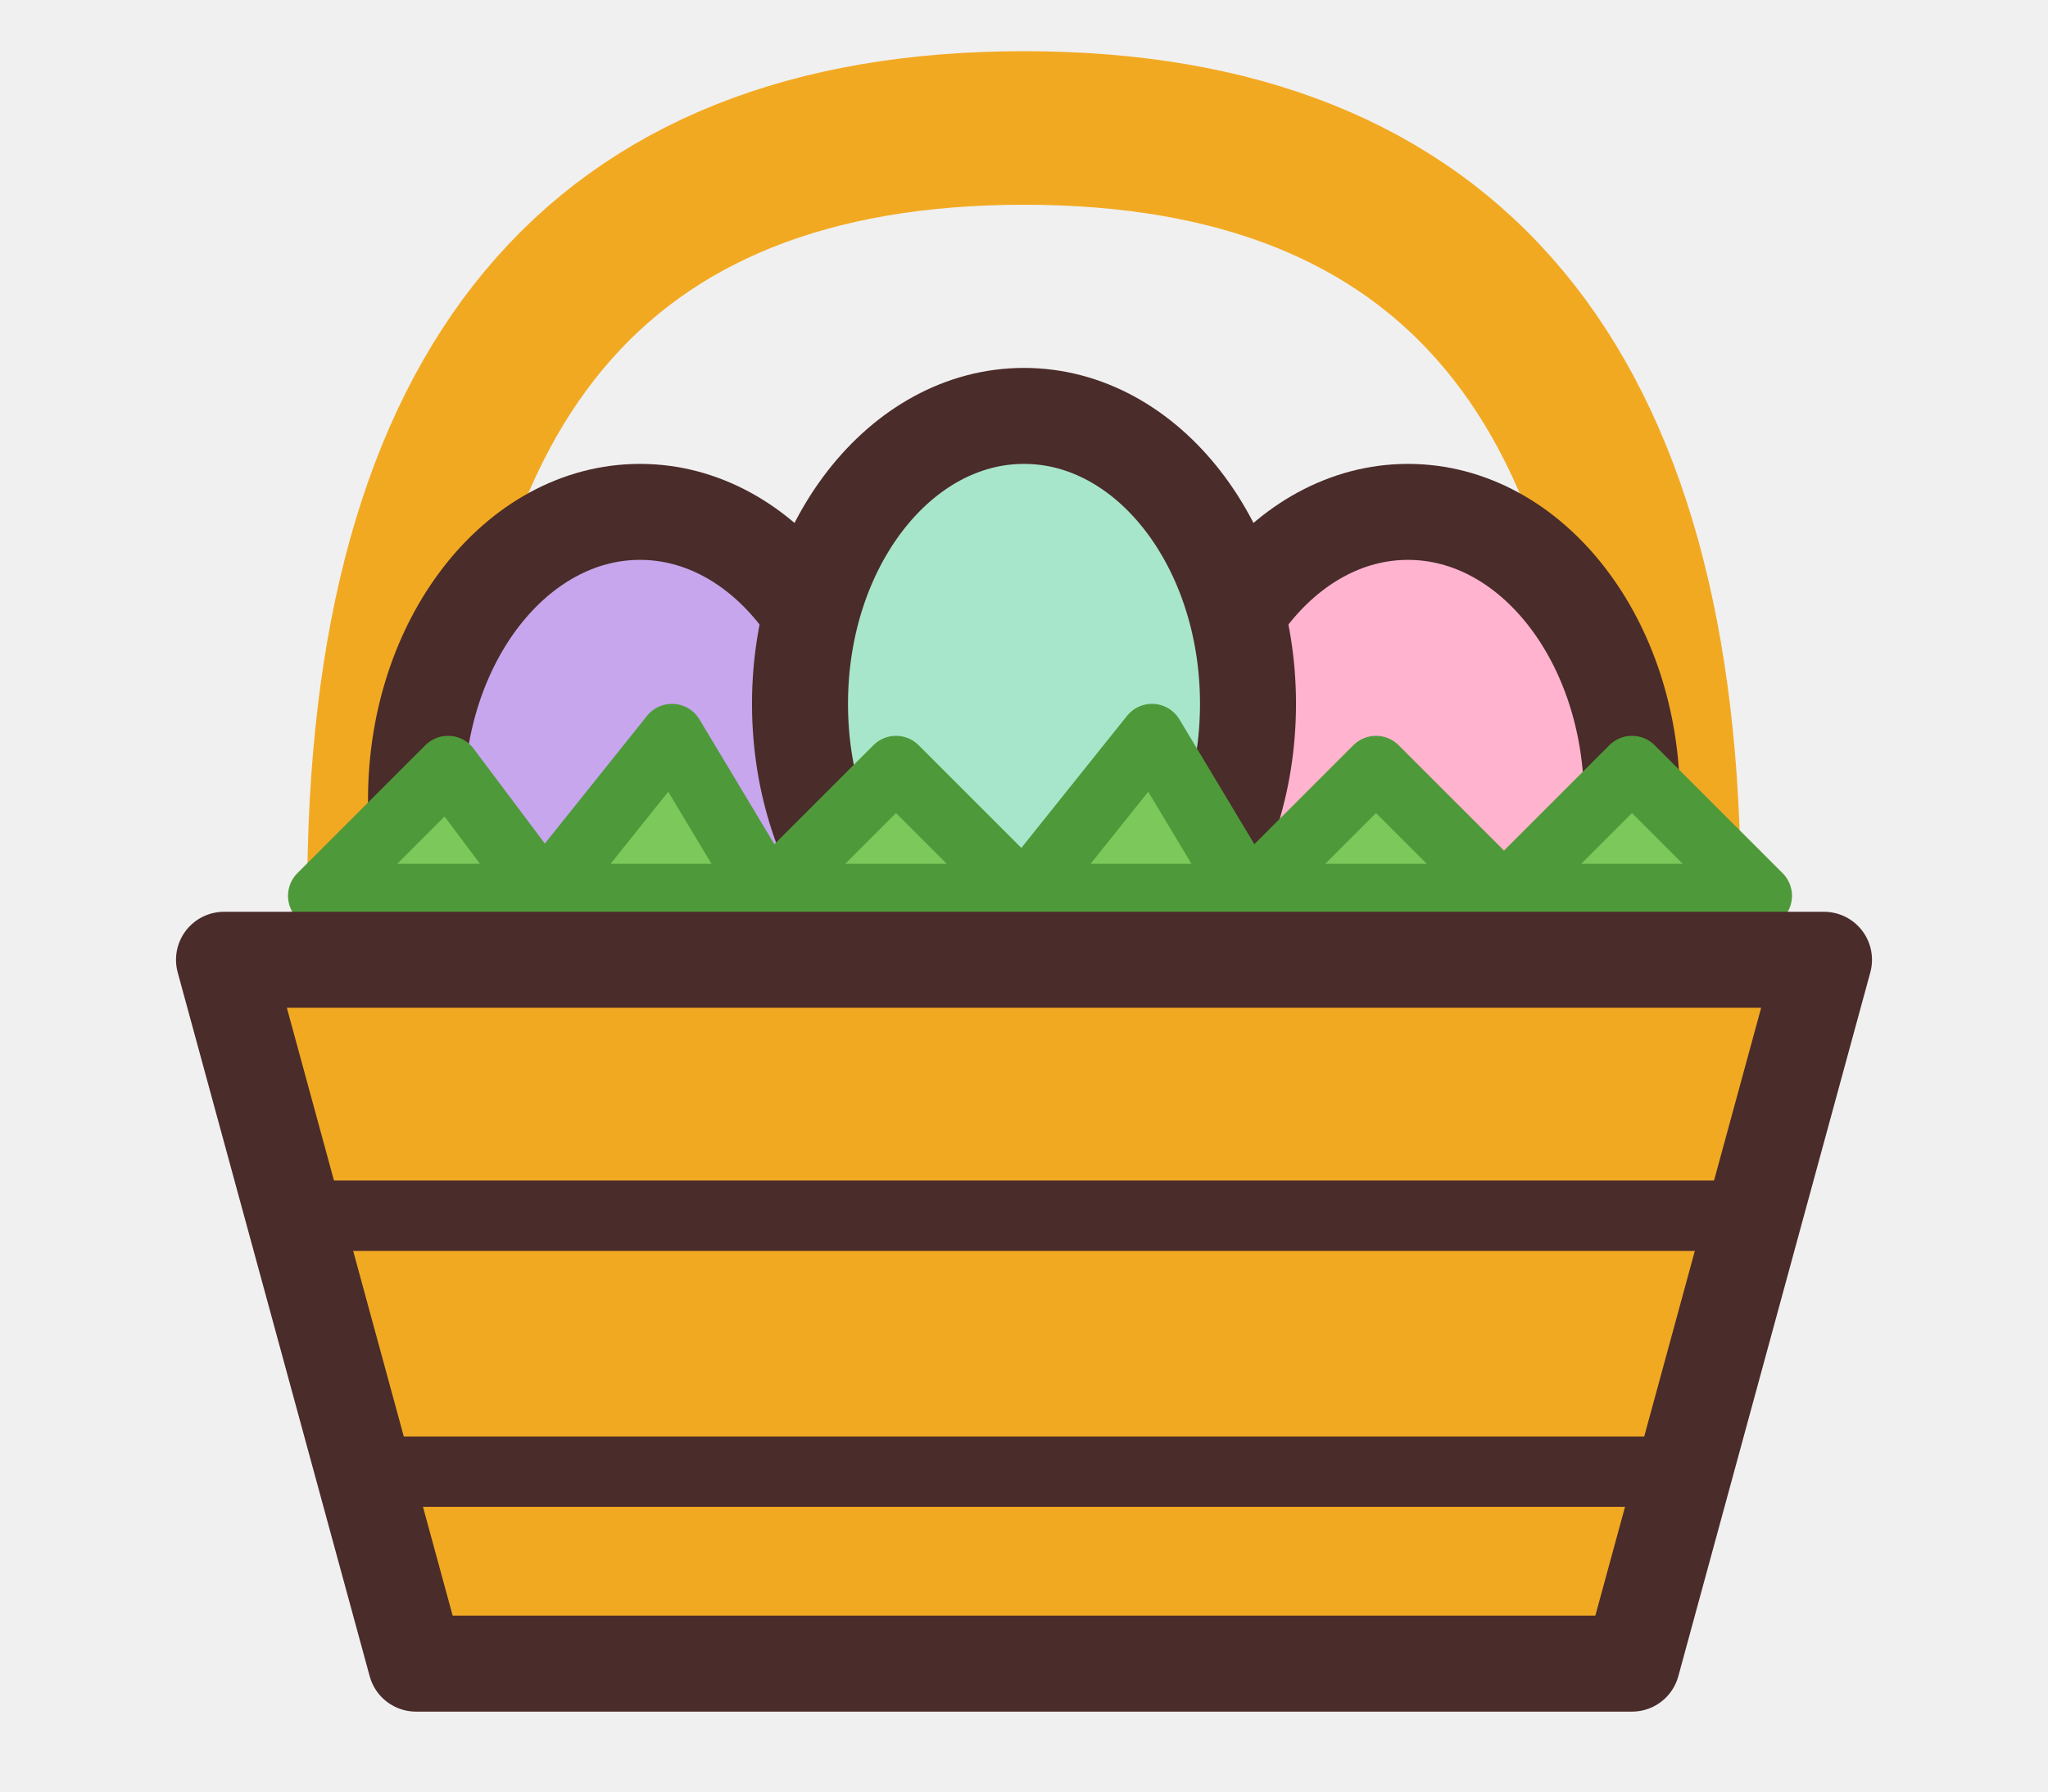
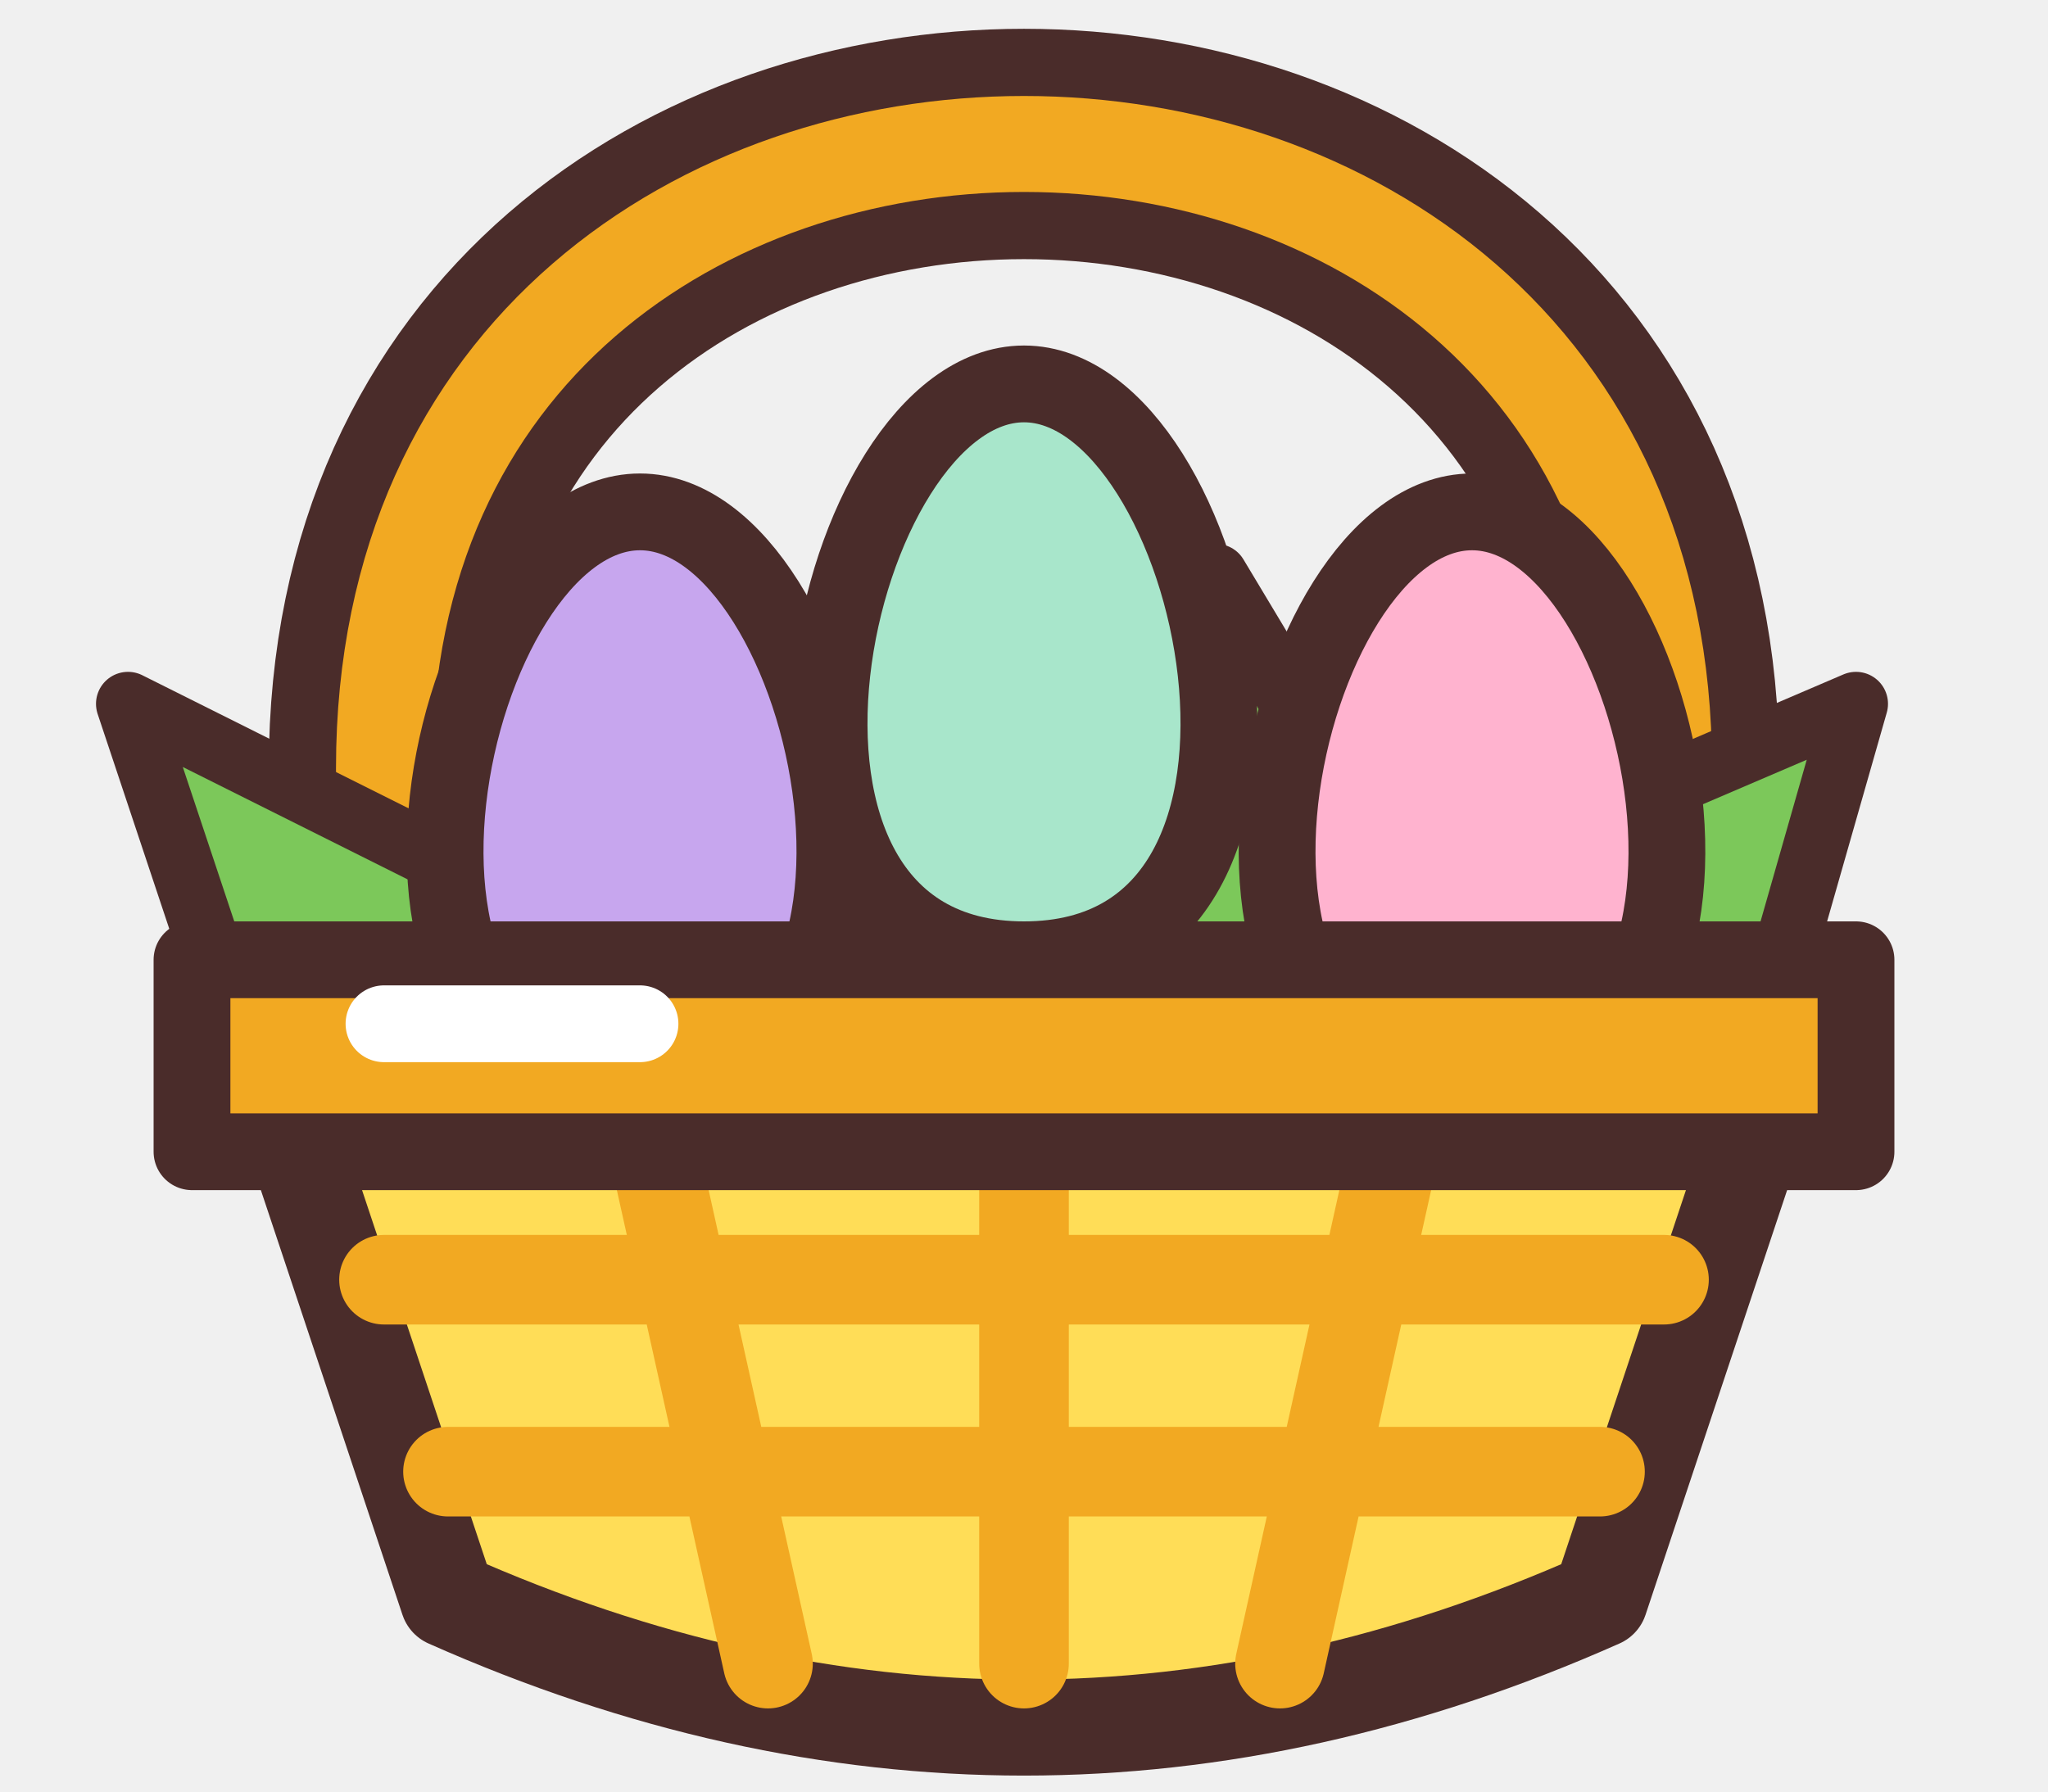
<svg xmlns="http://www.w3.org/2000/svg" viewBox="0 0 32 28">
-   <path d="M6 14q0-12 10-12t10 12" fill="none" stroke="#f2a922" stroke-width="2.4" />
-   <ellipse cx="10" cy="12.5" rx="3.5" ry="4.5" fill="#c7a6ee" stroke="#4a2c2a" stroke-width="1.5" stroke-linecap="round" stroke-linejoin="round" />
-   <ellipse cx="22" cy="12.5" rx="3.5" ry="4.5" fill="#ffb3cf" stroke="#4a2c2a" stroke-width="1.5" stroke-linecap="round" stroke-linejoin="round" />
-   <ellipse cx="16" cy="11" rx="3.5" ry="4.5" fill="#a8e6cb" stroke="#4a2c2a" stroke-width="1.5" stroke-linecap="round" stroke-linejoin="round" />
-   <path d="M5 14l2-2 1.5 2 2-2.5 1.5 2.5 2-2 2 2 2-2.5 1.5 2.5 2-2 2 2 2-2 2 2z" fill="#7cc85a" stroke="#4e9a3a" stroke-linejoin="round" />
-   <path d="M3.5 15h25l-3 11h-19z" fill="#f2a922" stroke="#4a2c2a" stroke-width="1.5" stroke-linecap="round" stroke-linejoin="round" />
-   <path d="M5 19h22M6 23h20" fill="none" stroke="#4a2c2a" stroke-width="1.1" stroke-linecap="round" />
+   <path fill="none" stroke="#4a2c2a" stroke-linecap="round" stroke-linejoin="round" stroke-width="3.6" d="M6 15v-3C6-1 26-1 26 12v3" />
+   <path fill="none" stroke="#f2a922" stroke-linecap="round" stroke-linejoin="round" stroke-width="1.5" d="M6 15v-3C6-1 26-1 26 12v3" />
+   <path fill="#7cc85a" stroke="#4a2c2a" stroke-linecap="round" stroke-linejoin="round" d="m4 17-2-6 6 3 1-5 5 5 5-5 3 5 7-3-2 7Z" />
+   <path fill="#c7a6ee" stroke="#4a2c2a" stroke-linecap="round" stroke-linejoin="round" stroke-width="1.2" d="M10 8c-3 0-5 9 0 9s3-9 0-9" />
+   <path fill="#a8e6cb" stroke="#4a2c2a" stroke-linecap="round" stroke-linejoin="round" stroke-width="1.2" d="M16 6c-3 0-5 9 0 9s3-9 0-9" />
+   <path fill="#ffb3cf" stroke="#4a2c2a" stroke-linecap="round" stroke-linejoin="round" stroke-width="1.2" d="M23 8c-3 0-5 9 0 9s3-9 0-9" />
+   <path fill="#ffdd57" stroke="#4a2c2a" stroke-linecap="round" stroke-linejoin="round" stroke-width="1.5" d="M4 16h24l-3 9q-9 4-18 0Z" />
+   <path fill="none" stroke="#f2a922" stroke-linecap="round" stroke-linejoin="round" stroke-width="1.4" d="M6 20h20M7 23h18m-15-6 2 9m4-9v9m6-9-2 9" />
+   <path fill="#f2a922" stroke="#4a2c2a" stroke-linecap="round" stroke-linejoin="round" stroke-width="1.2" d="M3 15h26v3H3Z" />
+   <path fill="none" stroke="#fff" stroke-linecap="round" stroke-linejoin="round" stroke-width="1.2" d="M6 16h4" />
</svg>
